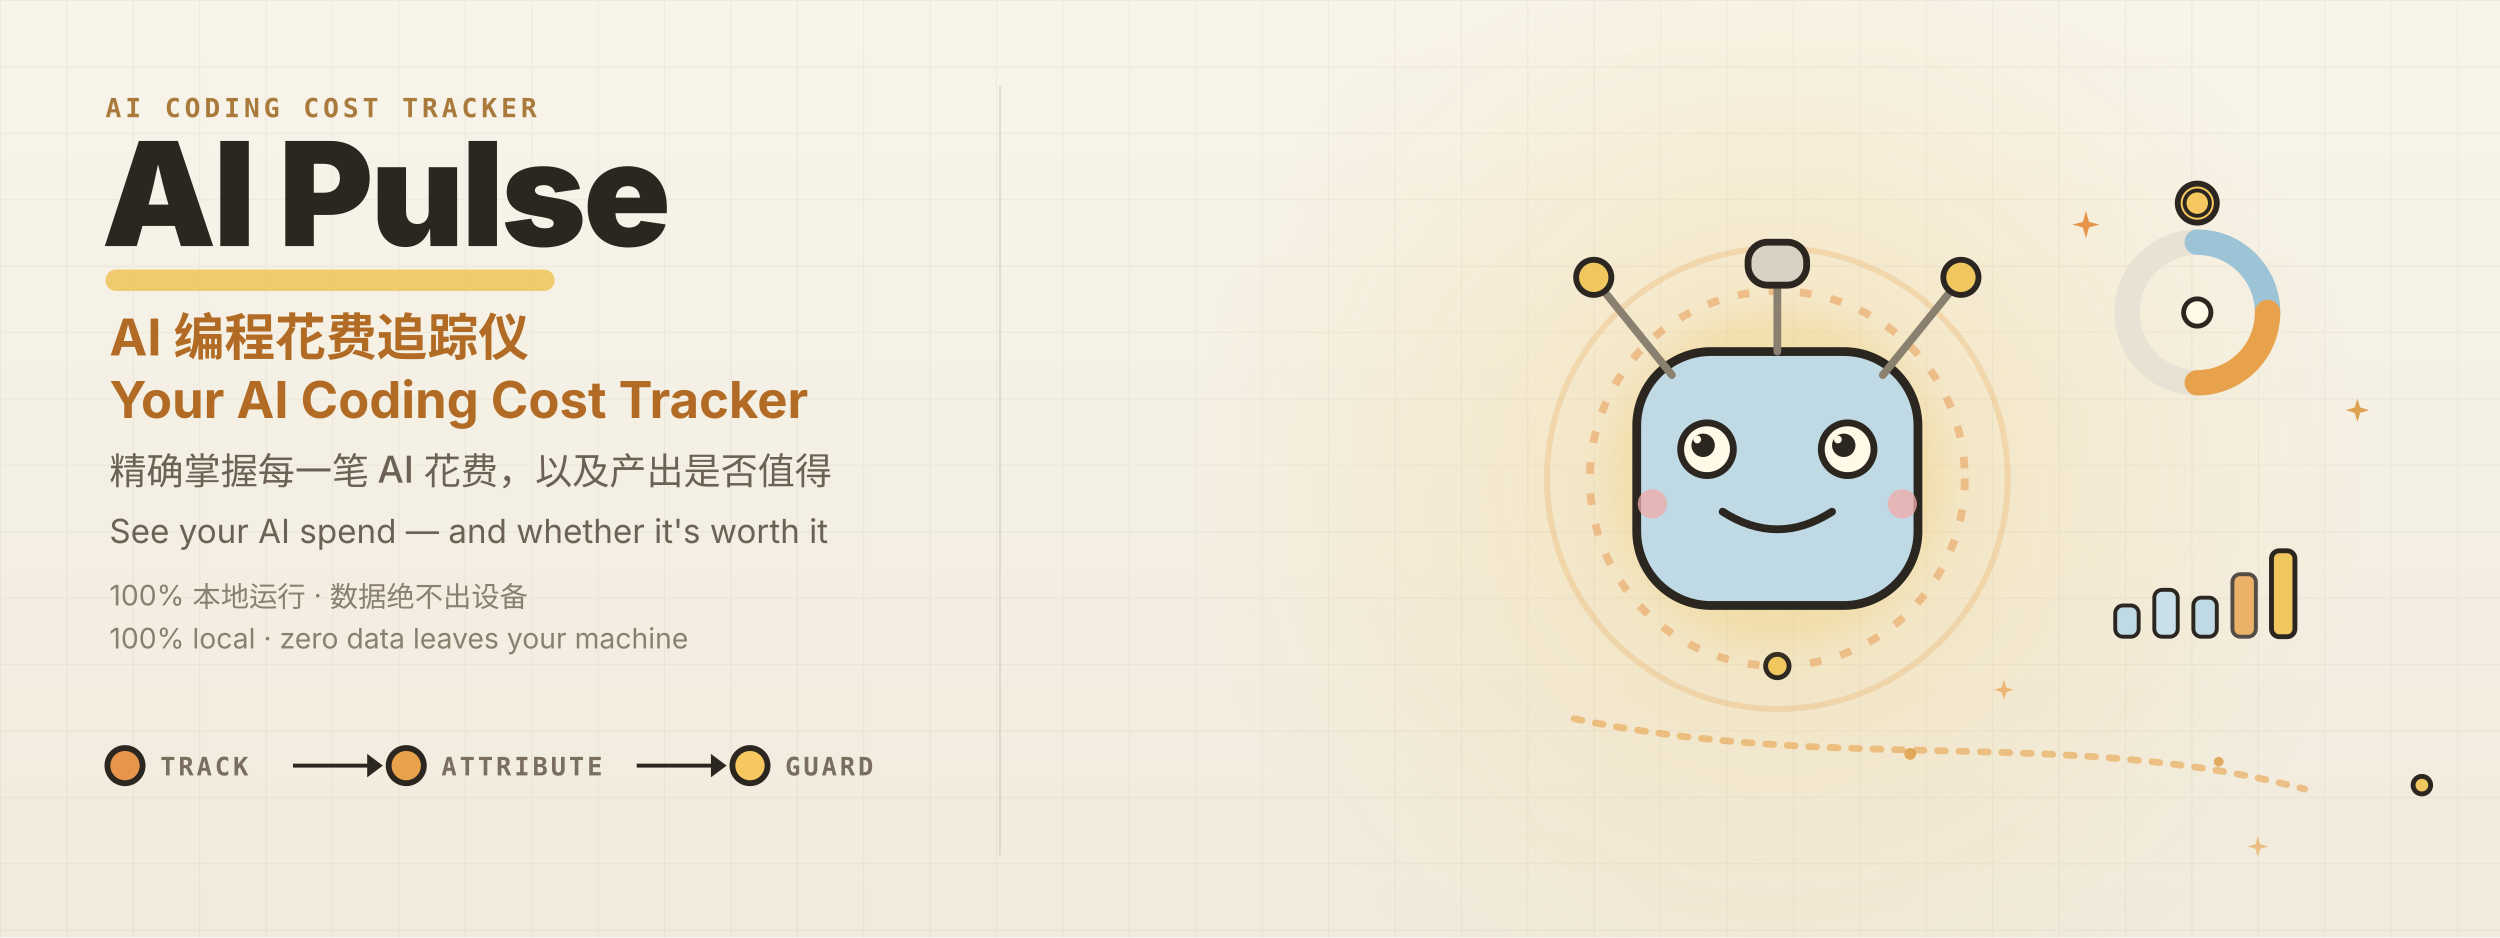
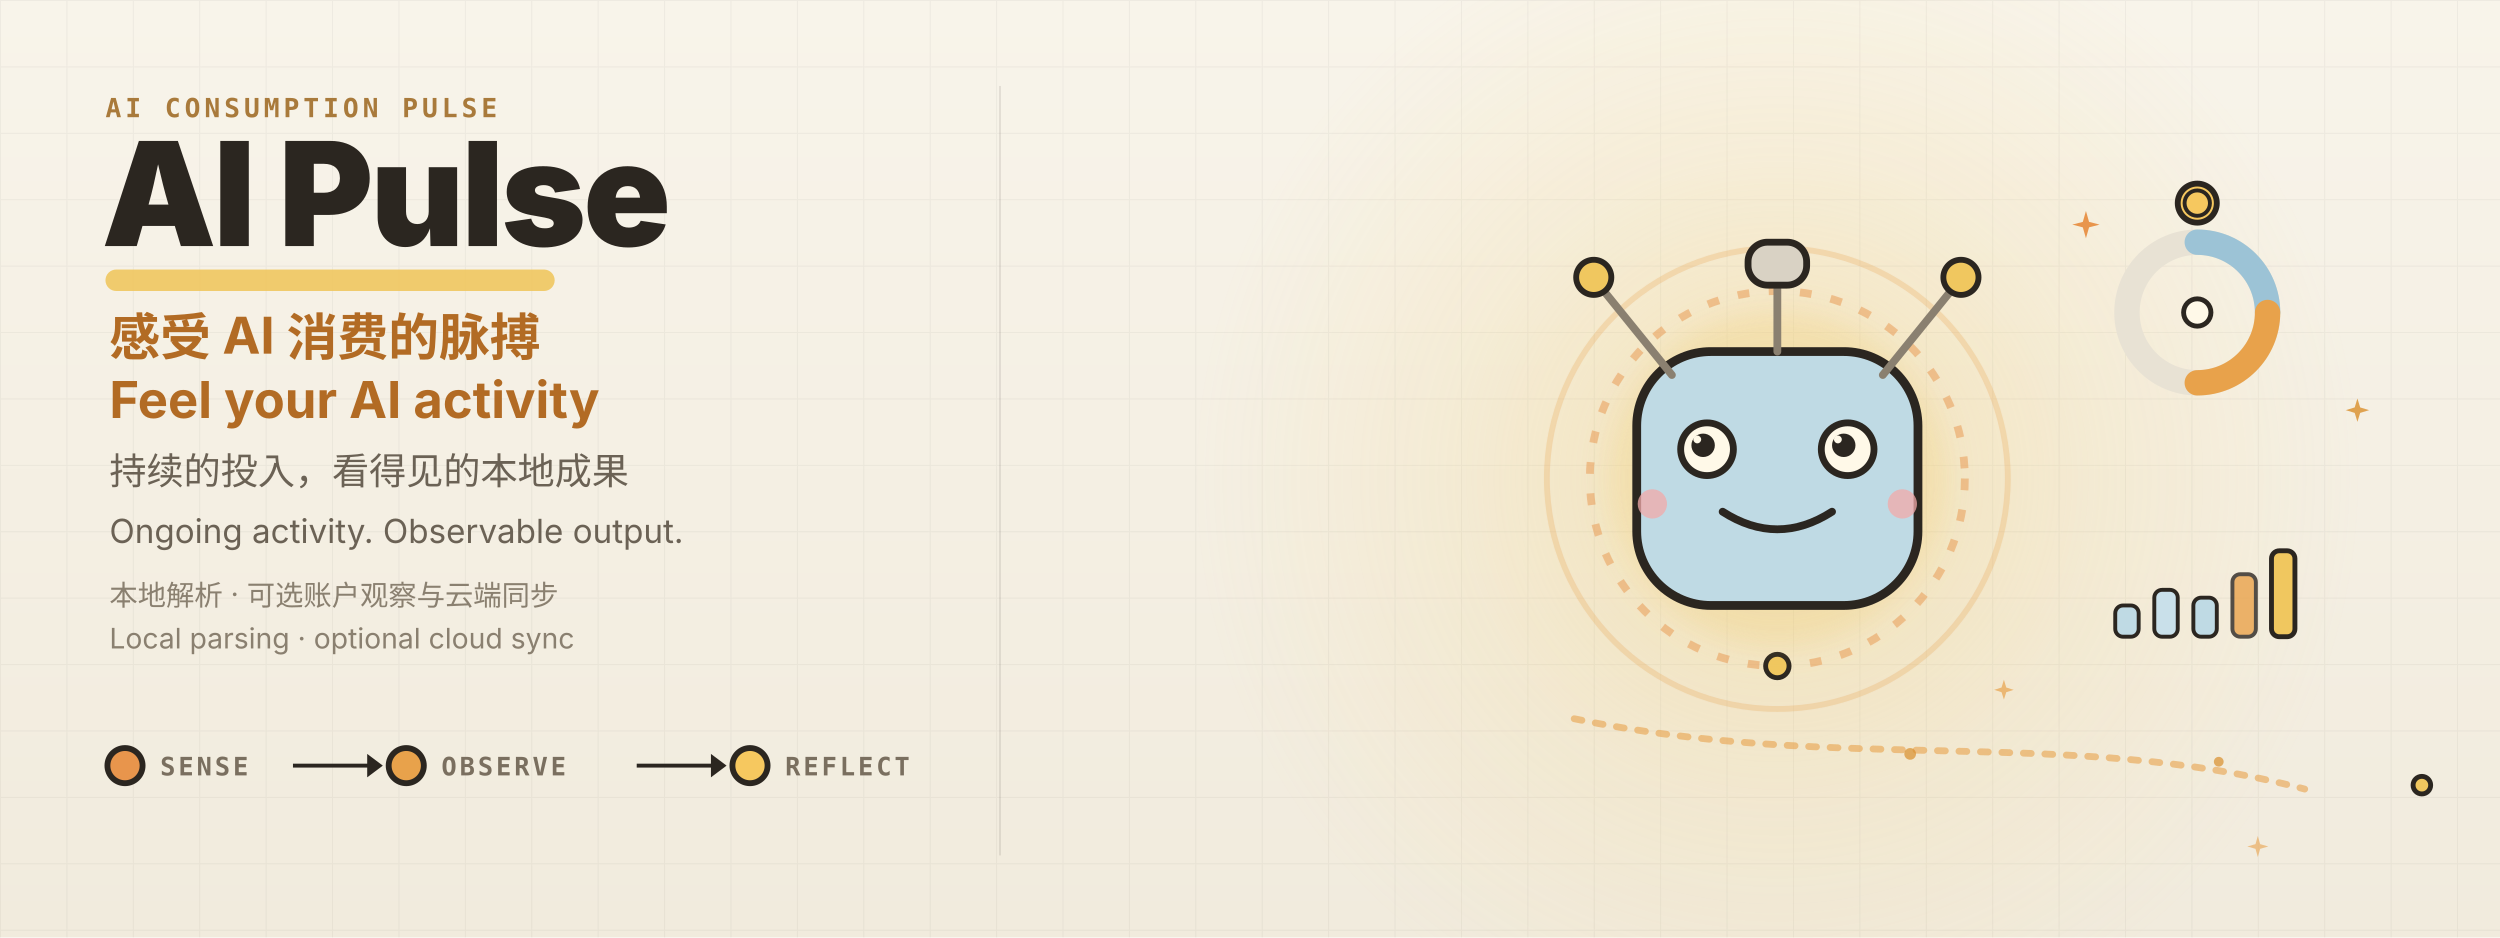
<svg xmlns="http://www.w3.org/2000/svg" width="1280" height="480" viewBox="0 0 1280 480" role="img" aria-labelledby="heroTitle heroDesc">
  <defs>
    <linearGradient id="bgGrad" x1="0" y1="0" x2="0" y2="1">
      <stop offset="0" stop-color="#F8F4EA" />
      <stop offset="1" stop-color="#F1EBDD" />
    </linearGradient>
    <pattern id="gridPat" width="34" height="34" patternUnits="userSpaceOnUse">
      <path d="M34 0H0V34" fill="none" stroke="#2B2620" stroke-opacity="0.045" />
    </pattern>
    <radialGradient id="warmGlow" cx="0.5" cy="0.5" r="0.5">
      <stop offset="0" stop-color="#F0C75F" stop-opacity="0.35" />
      <stop offset="0.55" stop-color="#F0C75F" stop-opacity="0.12" />
      <stop offset="1" stop-color="#F0C75F" stop-opacity="0" />
    </radialGradient>
    <linearGradient id="pathGrad" x1="0" y1="1" x2="1" y2="0">
      <stop offset="0" stop-color="#C77B2E" />
      <stop offset="0.5" stop-color="#E8A24B" />
      <stop offset="0.85" stop-color="#F0C75F" />
      <stop offset="1" stop-color="#F6D98A" />
    </linearGradient>
    <filter id="softGlow" x="-80%" y="-80%" width="260%" height="260%">
      <feGaussianBlur stdDeviation="7" />
    </filter>
  </defs>
  <rect width="1280" height="480" fill="url(#bgGrad)" />
  <rect width="1280" height="480" fill="url(#gridPat)" />
  <circle cx="910" cy="245" r="300" fill="url(#warmGlow)" />
  <line x1="512" y1="44" x2="512" y2="438" stroke="#2B2620" stroke-opacity="0.10" />
  <g font-family="-apple-system, BlinkMacSystemFont, 'Segoe UI', 'PingFang SC', sans-serif">
-     <text x="54" y="60" font-family="ui-monospace, 'SF Mono', Menlo, monospace" font-size="13.5" font-weight="700" letter-spacing="2" fill="#A97A3B">AI CODING COST TRACKER</text>
+     <text x="54" y="60" font-family="ui-monospace, 'SF Mono', Menlo, monospace" font-size="13.5" font-weight="700" letter-spacing="2" fill="#A97A3B">AI CONSUMPTION PULSE</text>
    <text x="52" y="126" font-size="74" font-weight="850" letter-spacing="-1.5" fill="#2B2620">AI Pulse</text>
    <rect x="54" y="138" width="230" height="11" rx="5.5" fill="#F0C75F" opacity="0.9" />
-     <text x="56" y="182" font-size="26" font-weight="700" fill="#B26B24">AI 编程花费追踪仪</text>
-     <text x="56" y="214" font-size="26" font-weight="700" fill="#B26B24">Your AI Coding Cost Tracker</text>
-     <text x="56" y="248" font-size="19" font-weight="520" fill="#6B6255">精确掌握每一笔 AI 花费，以及产出是否值得</text>
-     <text x="56" y="278" font-size="17" fill="#6B6255">See your AI spend — and whether it's worth it</text>
-     <text x="56" y="310" font-size="14.5" fill="#8A8070">100% 本地运行 · 数据绝不出设备</text>
-     <text x="56" y="332" font-size="14.5" fill="#8A8070">100% local · zero data leaves your machine</text>
+     <text x="56" y="182" font-size="26" font-weight="700" fill="#B26B24">感受 AI 消费的脉搏</text>
+     <text x="56" y="214" font-size="26" font-weight="700" fill="#B26B24">Feel your AI activity</text>
+     <text x="56" y="248" font-size="19" font-weight="520" fill="#6B6255">持续的投入，看得见的本地成果</text>
+     <text x="56" y="278" font-size="17" fill="#6B6255">Ongoing activity. Observable output.</text>
+     <text x="56" y="310" font-size="14.5" fill="#8A8070">本地解析 · 可选账户观察与云端同步</text>
+     <text x="56" y="332" font-size="14.5" fill="#8A8070">Local parsing · optional cloud sync</text>
  </g>
  <g font-family="ui-monospace, 'SF Mono', Menlo, monospace">
    <circle cx="64" cy="392" r="9" fill="#E8954C" stroke="#2B2620" stroke-width="3" />
-     <text x="82" y="397" font-size="13" font-weight="700" letter-spacing="1.5" fill="#7A6F5F">TRACK</text>
+     <text x="82" y="397" font-size="13" font-weight="700" letter-spacing="1.5" fill="#7A6F5F">SENSE</text>
    <line x1="150" y1="392" x2="190" y2="392" stroke="#2B2620" stroke-width="2" />
    <path d="M188 386 L196 392 L188 398 Z" fill="#2B2620" />
    <circle cx="208" cy="392" r="9" fill="#E8A24B" stroke="#2B2620" stroke-width="3" />
-     <text x="226" y="397" font-size="13" font-weight="700" letter-spacing="1.5" fill="#7A6F5F">ATTRIBUTE</text>
+     <text x="226" y="397" font-size="13" font-weight="700" letter-spacing="1.5" fill="#7A6F5F">OBSERVE</text>
    <line x1="326" y1="392" x2="366" y2="392" stroke="#2B2620" stroke-width="2" />
    <path d="M364 386 L372 392 L364 398 Z" fill="#2B2620" />
    <circle cx="384" cy="392" r="9" fill="#F6C85F" stroke="#2B2620" stroke-width="3" />
-     <text x="402" y="397" font-size="13" font-weight="700" letter-spacing="1.5" fill="#7A6F5F">GUARD</text>
+     <text x="402" y="397" font-size="13" font-weight="700" letter-spacing="1.5" fill="#7A6F5F">REFLECT</text>
  </g>
  <circle cx="910" cy="245" r="118" fill="none" stroke="#E8A24B" stroke-opacity="0.25" stroke-width="3" />
  <circle cx="910" cy="245" r="96" fill="none" stroke="#E8954C" stroke-opacity="0.5" stroke-width="4" stroke-dasharray="6 10" />
  <circle cx="910" cy="341" r="6" fill="#F0C75F" stroke="#2B2620" stroke-width="2.5" />
  <circle cx="910" cy="245" r="86" fill="#F0C75F" opacity="0.22" filter="url(#softGlow)" />
  <g>
    <rect x="838" y="180" width="144" height="130" rx="38" fill="#BFDAE4" stroke="#2B2620" stroke-width="4.5" />
    <line x1="856" y1="192" x2="822" y2="150" stroke="#8A8070" stroke-width="4" stroke-linecap="round" />
    <circle cx="816" cy="142" r="9" fill="#F0C75F" stroke="#2B2620" stroke-width="3" />
    <line x1="964" y1="192" x2="998" y2="150" stroke="#8A8070" stroke-width="4" stroke-linecap="round" />
    <circle cx="1004" cy="142" r="9" fill="#F0C75F" stroke="#2B2620" stroke-width="3" />
    <line x1="910" y1="180" x2="910" y2="148" stroke="#8A8070" stroke-width="4" stroke-linecap="round" />
    <rect x="895" y="124" width="30" height="22" rx="10" fill="#D9D2C4" stroke="#2B2620" stroke-width="3.5" />
    <circle cx="874" cy="230" r="13.5" fill="#FFF9E8" stroke="#2B2620" stroke-width="3.5" />
    <circle cx="946" cy="230" r="13.5" fill="#FFF9E8" stroke="#2B2620" stroke-width="3.5" />
    <circle cx="872" cy="228" r="6" fill="#2B2620" />
    <circle cx="944" cy="228" r="6" fill="#2B2620" />
    <circle cx="869" cy="225" r="2" fill="#FFF9E8" />
    <circle cx="941" cy="225" r="2" fill="#FFF9E8" />
    <circle cx="846" cy="258" r="7.5" fill="#F2A9A9" opacity="0.75" />
    <circle cx="974" cy="258" r="7.5" fill="#F2A9A9" opacity="0.75" />
    <path d="M 882 262 Q 910 280 938 262" fill="none" stroke="#2B2620" stroke-width="4" stroke-linecap="round" />
  </g>
  <g>
    <circle cx="1125" cy="160" r="36" fill="none" stroke="#E8E2D4" stroke-width="13" />
    <path d="M 1125 124 A 36 36 0 0 1 1161 160" fill="none" stroke="#9CC3D6" stroke-width="13" stroke-linecap="round" />
    <path d="M 1161 160 A 36 36 0 0 1 1125 196" fill="none" stroke="#E8A24B" stroke-width="13" stroke-linecap="round" />
    <circle cx="1125" cy="160" r="7" fill="#FFF9E8" stroke="#2B2620" stroke-width="2.5" />
  </g>
  <g>
    <rect x="1083" y="310" width="12" height="16" rx="4" fill="#BFDAE4" stroke="#2B2620" stroke-width="2" />
    <rect x="1103" y="302" width="12" height="24" rx="4" fill="#C9E0EA" stroke="#2B2620" stroke-width="2" />
    <rect x="1123" y="306" width="12" height="20" rx="4" fill="#BFDAE4" stroke="#2B2620" stroke-width="2" />
    <rect x="1143" y="294" width="12" height="32" rx="4" fill="#E8A24B" opacity="0.8" stroke="#2B2620" stroke-width="2" />
    <rect x="1163" y="282" width="12" height="44" rx="4" fill="#F0C75F" stroke="#2B2620" stroke-width="2.5" />
  </g>
  <circle cx="1125" cy="104" r="10" fill="#F6C85F" stroke="#2B2620" stroke-width="3" />
  <circle cx="1125" cy="104" r="6.5" fill="none" stroke="#2B2620" stroke-width="2" />
  <path d="M 1068 108 L 1069.6 113.6 L 1075 115 L 1069.6 116.4 L 1068 122 L 1066.4 116.4 L 1061 115 L 1066.4 113.6 Z" fill="#E8954C" />
  <path d="M 1207 204 L 1208.4 208.6 L 1213 210 L 1208.4 211.4 L 1207 216 L 1205.6 211.4 L 1201 210 L 1205.6 208.6 Z" fill="#D98E2B" opacity="0.8" />
  <path d="M 1026 348 L 1027.2 352 L 1031 353.2 L 1027.2 354.4 L 1026 358.2 L 1024.8 354.4 L 1021 353.2 L 1024.8 352 Z" fill="#E8A24B" opacity="0.7" />
  <path d="M 806 368 C 940 396 1060 372 1180 404" fill="none" stroke="#E8A24B" stroke-opacity="0.6" stroke-width="3.5" stroke-linecap="round" stroke-dasharray="4 7" />
  <circle cx="1240" cy="402" r="4.5" fill="#F0C75F" stroke="#2B2620" stroke-width="2.5" />
  <circle cx="978" cy="386" r="3" fill="#D98E2B" opacity="0.7" />
  <circle cx="1136" cy="390" r="2.5" fill="#D98E2B" opacity="0.7" />
  <path d="M 1156 428 L 1157.2 432.2 L 1161.4 433.4 L 1157.2 434.6 L 1156 438.8 L 1154.8 434.6 L 1150.6 433.4 L 1154.8 432.2 Z" fill="#E8A24B" opacity="0.6" />
</svg>
